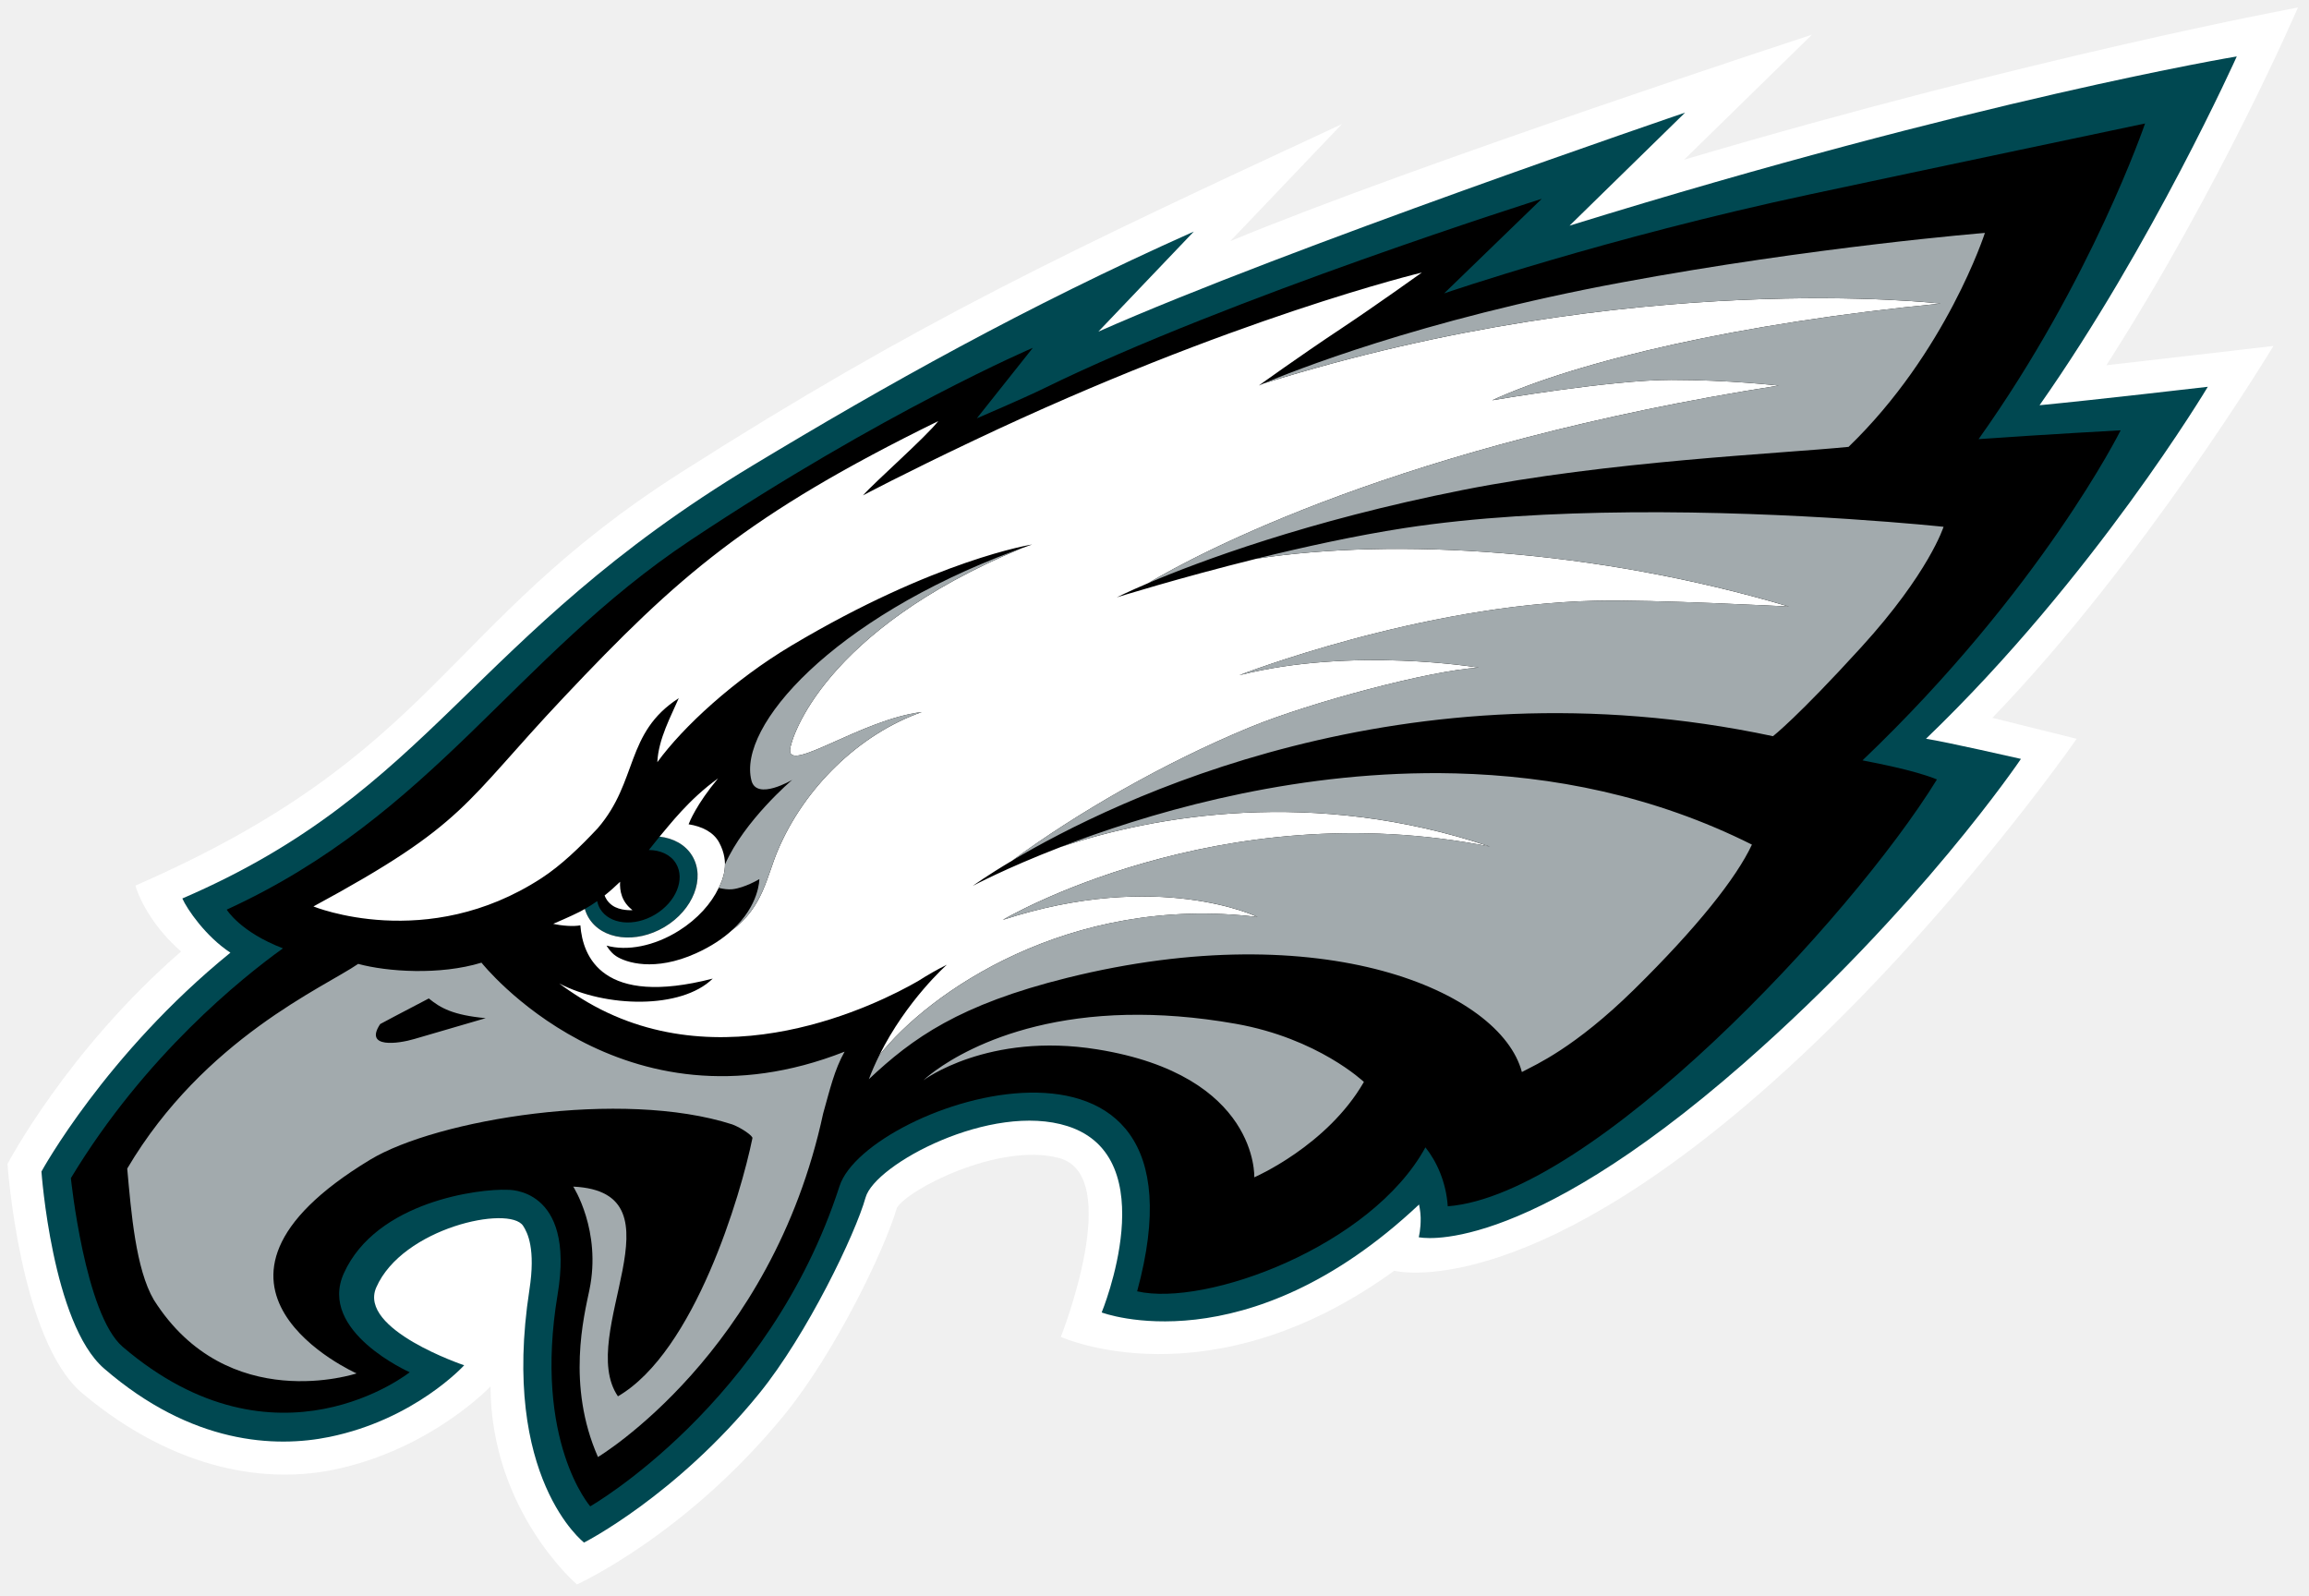
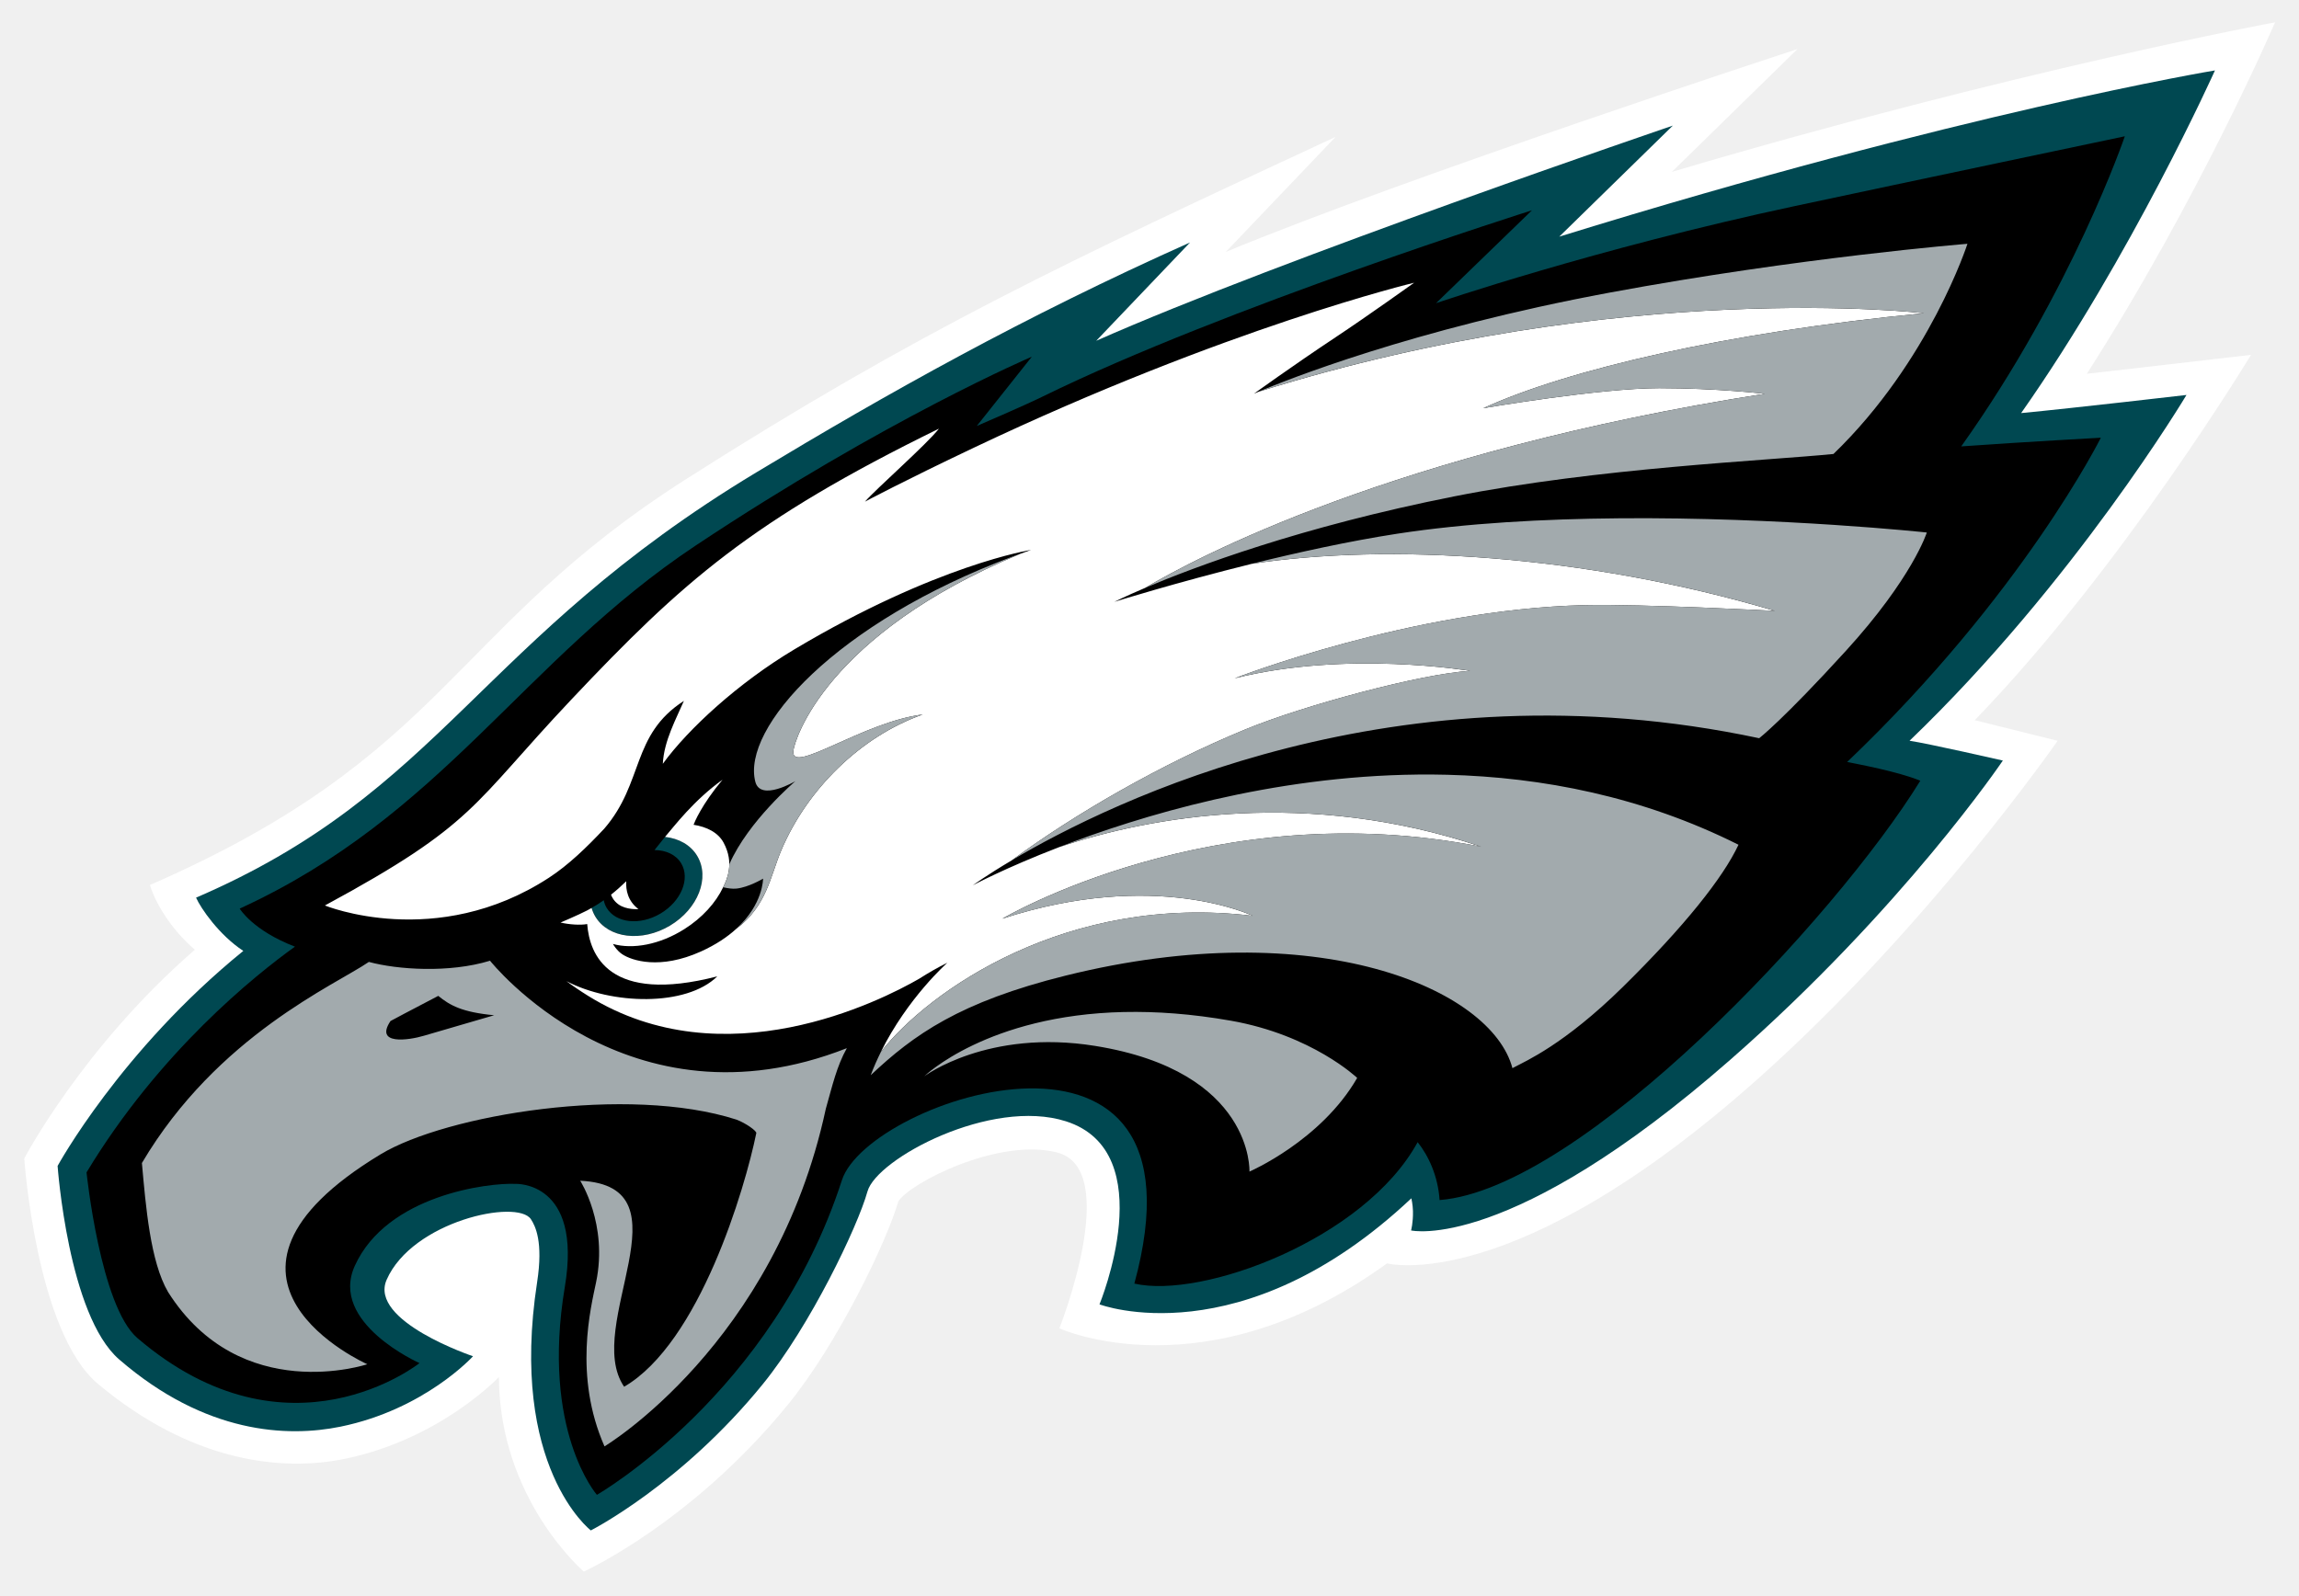
- <svg xmlns="http://www.w3.org/2000/svg" width="250" height="172.74" viewBox="0 0 250 172.74">
+ <svg xmlns="http://www.w3.org/2000/svg" viewBox="-1.86 -1.65 253.3 175.8" width="253.3" height="175.8">
  <g transform="matrix(1.3333 0 0 -1.3333 44.95 139.79)">
    <g transform="matrix(1.5686 0 0 1.5686 -33.104 -23.819)">
      <g fill="#fff">
        <g transform="translate(69.079,75.598)" fill="#fff">
          <path d="m0 0-5.779-6.059c9.467 3.935 30.114 10.689 30.114 10.689l-6.616-6.471c18.056 5.346 31.777 7.879 31.777 7.879s-3.976-9.253-9.916-18.519c1.149 0.124 8.649 0.998 8.649 0.998s-6.754-11.188-14.553-19.252l4.365-1.086s-6.801-9.801-15.777-17.801c-12.908-11.503-19.55-9.736-19.55-9.736-9.581-6.94-17.262-3.423-17.262-3.423s3.319 8.374-0.109 9.263c-3.091 0.803-7.791-1.613-8.378-2.582-0.61-2.113-3.18-7.479-5.834-10.727-5.089-6.226-10.732-8.771-10.732-8.771s-4.445 3.793-4.473 10.25c0 0-3.054-3.234-8.024-4.291-3.479-0.74-8.226-0.139-13.09 3.922-3.267 2.726-3.891 11.886-3.891 11.886s3.069 5.864 8.988 11.001c-1.309 1.124-2.112 2.538-2.365 3.411 15.733 6.868 15.744 13.422 28.252 21.392 12.323 7.851 20.067 11.461 34.204 18.027" fill="#fff" />
        </g>
      </g>
      <g>
        <path d="m61.415 70.037-4.942-5.181c9.761 4.322 30.376 11.339 30.376 11.339l-5.983-5.852c21.137 6.544 34.543 8.76 34.543 8.76s-4.381-9.763-10.211-18.057c2.823 0.27 8.711 0.955 8.711 0.955s-5.888-9.866-14.589-18.221c0.967-0.143 4.915-1.043 4.915-1.043s-5.247-7.787-14.368-15.775c-11.643-10.194-16.808-8.987-16.808-8.987s0.112 0.398 0.1 1.018c-8e-3 0.341-0.081 0.652-0.084 0.676-8.963-8.434-16.43-5.589-16.43-5.589s3.316 8.027-1.77 9.647c-3.939 1.254-9.973-1.971-10.453-3.697-0.524-1.878-3.026-7.09-5.507-10.145-4.304-5.299-9.067-7.717-9.067-7.717s-4.331 3.332-2.829 13.084c0.328 2.125-0.093 2.955-0.326 3.313-0.711 1.088-6.252-0.1-7.603-3.191-0.954-2.182 4.552-4.028 4.552-4.028s-2.541-2.803-6.983-3.711c-2.793-0.57-7.118-0.389-11.659 3.543-2.687 2.326-3.243 10.197-3.243 10.197s3.318 6.08 9.783 11.331c-1.275 0.835-2.244 2.25-2.489 2.806 13.026 5.611 14.812 13.545 29.518 22.411 6.855 4.133 14.074 8.198 22.846 12.114" fill="#004851" />
        <path d="m110.66 75.632s-11.741-2.471-17.36-3.672c-10.551-2.254-18.926-5.123-18.926-5.123l5.052 4.894s-16.198-5.114-25.759-9.806c-1.058-0.519-3.485-1.557-3.485-1.557l2.899 3.65s-7.684-3.28-17.723-9.96c-9.111-6.061-13.308-14.217-24.009-19.124 0 0 0.691-1.153 2.911-2.004-2.094-1.502-7.146-5.542-10.979-11.896 0 0 0.727-7.06 2.682-8.732 7.97-6.817 14.859-1.317 14.859-1.317s-4.771 2.113-3.409 5.124c1.691 3.739 7.048 4.385 8.46 4.32 0 0 3.541 0.174 2.606-5.423-1.269-7.592 1.689-10.963 1.689-10.963s9.26 5.305 12.907 16.581c1.405 4.342 19.724 10.369 15.406-5.449 3.555-0.823 12.12 2.325 14.925 7.452 0.586-0.735 1.072-1.801 1.156-3.051 7.475 0.586 20.849 14.838 25.324 22.096-1.192 0.494-3.333 0.881-3.854 0.989 9.262 8.837 13.365 17.087 13.365 17.087s-3.816-0.207-7.355-0.457c5.859 8.232 8.618 16.34 8.618 16.34zm-76.903-36.918c0.722-0.08 1.346-0.418 1.695-0.998 0.689-1.149 0.046-2.795-1.435-3.678-1.482-0.885-3.24-0.67-3.93 0.476-0.086 0.145-0.152 0.299-0.198 0.457 0.22 0.123 0.433 0.257 0.639 0.404 0.03-0.139 0.076-0.273 0.151-0.398 0.488-0.812 1.761-0.945 2.846-0.299 1.085 0.649 1.569 1.831 1.083 2.643-0.275 0.459-0.805 0.693-1.405 0.7 0.203 0.251 0.389 0.486 0.555 0.693z" />
        <path d="m73.208 67.912s-9.843-2.356-23.175-8.687c-3.759-1.784-5.744-2.846-5.744-2.846 0.577 0.667 3.25 3.013 3.898 3.847-9.894-4.852-13.505-8.062-19.384-14.294-5.244-5.56-5.006-6.529-12.965-10.833 0 0 5.862-2.405 11.802 1.462 1.027 0.668 1.996 1.606 2.917 2.588 2.1 2.436 1.406 4.936 4.194 6.732-0.397-0.927-1.052-2.102-1.11-3.315 1.34 1.845 3.989 4.274 6.935 6.032 7.494 4.469 12.466 5.238 12.466 5.238-0.191-0.066-0.377-0.134-0.562-0.202-10.243-4.258-11.914-9.823-11.966-10.408-0.112-1.255 3.702 1.556 6.819 1.937-3.279-1.158-6.095-3.948-7.457-7.169-0.577-1.364-0.754-2.917-2.373-4.131-0.456-0.416-1.056-0.826-1.855-1.188-2.153-0.973-3.64-0.482-4.146-0.145-0.303 0.201-0.489 0.542-0.489 0.542 1.043-0.294 2.462-0.039 3.756 0.778 0.956 0.603 1.666 1.4 2.048 2.209h0.002c0.208 0.431 0.598 1.272 0.026 2.345-0.291 0.546-0.897 0.841-1.585 0.948 0.043 0.115 0.402 1.028 1.526 2.376-1.526-1.098-2.515-2.418-3.029-3.015 0.722-0.081 1.345-0.419 1.693-0.999 0.69-1.148 0.047-2.795-1.434-3.678-1.483-0.884-3.24-0.671-3.93 0.476-0.087 0.145-0.152 0.299-0.198 0.457-0.079-0.045-0.156-0.091-0.236-0.132-0.464-0.24-1.4-0.637-1.4-0.637 0.443-0.103 1.036-0.149 1.405-0.079 0.122-1.623 1.137-4.232 6.853-2.757-1.633-1.607-5.565-1.5-7.947-0.252 0.324-0.243 0.699-0.499 1.143-0.776 7.166-4.452 15.417-0.262 17.433 0.899 0.492 0.314 0.99 0.6 1.493 0.848 0 0-2.09-1.842-3.504-4.699 2.511 3.211 9.806 8.358 19.588 7.169 0 0-5.119 2.487-13.189-0.149 0 0 11.132 6.598 25.223 3.792-9.142 3.07-17.374 1.612-22.233-0.023-2.852-1.099-4.545-2.01-4.545-2.01s0.714 0.522 2.049 1.314c3.3 2.429 7.831 5.056 12.312 6.902 3.112 1.281 9.312 2.938 11.832 3.082 0 0-6.483 1.099-12.398-0.391 0 0 9.365 3.652 18.451 3.854 3.043 0.068 10.006-0.3 10.006-0.3-10.043 2.982-20.451 3.569-27.565 2.477-4.042-1.002-7.231-2.001-7.231-2.001s0.558 0.283 1.626 0.737c2.563 1.523 13.083 7.175 32.637 10.225 0 0-2.501 0.297-5.558 0.297-3.125 1e-3 -9.271-1.055-9.271-1.055 4.451 2.034 12.843 4.004 23.218 5.004 0 0-15.854 1.881-35.046-4.134-0.165-0.07-0.253-0.108-0.253-0.108s2.025 1.465 4.311 2.982c1.685 1.118 4.122 2.862 4.122 2.862zm-41.493-31.535c-0.254-0.246-0.521-0.485-0.803-0.709 0.042-0.12 0.144-0.328 0.382-0.504 0.419-0.309 1.063-0.256 1.063-0.256-0.566 0.427-0.671 1.01-0.643 1.469z" fill="#fff" />
        <path d="m102.37 69.967s-8.826-0.712-18.844-2.571c-10.418-1.934-17.15-4.652-18.494-5.221 19.192 6.015 35.045 4.134 35.045 4.134-10.375-1.001-18.766-2.971-23.218-5.005 0 0 6.147 1.056 9.273 1.056 3.057 0 5.558-0.297 5.558-0.297-19.555-3.051-30.074-8.703-32.638-10.225 2.598 1.101 8.225 3.223 16.28 4.819 7.598 1.505 16.425 1.88 19.979 2.234 5.069 4.896 7.059 11.076 7.059 11.076zm-18.382-14.465c-3.905-0.033-8.003-0.251-11.666-0.814-2.527-0.389-5.248-0.988-7.664-1.585 7.113 1.091 17.522 0.504 27.565-2.477 0 0-6.963 0.368-10.006 0.3-9.086-0.202-18.453-3.856-18.453-3.856 5.915 1.491 12.4 0.393 12.4 0.393-2.521-0.145-8.72-1.801-11.832-3.082-4.482-1.846-9.012-4.474-12.313-6.902 5.284 3.133 20.31 10.497 39.379 6.434 0 0 1.246 0.959 4.564 4.6 3.52 3.859 4.267 6.24 4.267 6.24s-7.651 0.822-16.242 0.75zm-31.507-1.866c-0.106-0.037-0.357-0.128-0.376-0.136-9.386-3.502-14.321-9.066-13.591-11.883 0.274-1.058 2.111 0.035 2.111 0.035s-2.482-2.103-3.478-4.373c-6e-3 -0.125 3.38e-4 -0.58-0.327-1.22 0.242-0.056 0.494-0.092 0.706-0.069 0.642 0.07 1.396 0.523 1.396 0.523s0.015-1.347-1.419-2.65c1.619 1.215 1.796 2.768 2.373 4.132 1.364 3.221 4.178 6.011 7.457 7.169-3.117-0.38-6.93-3.193-6.819-1.938 0.052 0.585 1.724 6.151 11.966 10.409zm20.931-11.638c-7.705-0.08-14.609-2.167-18.896-3.823 4.86 1.634 13.092 3.093 22.235 0.023-14.091 2.807-25.223-3.794-25.223-3.794 8.07 2.637 13.188 0.151 13.188 0.151-9.783 1.19-17.076-3.959-19.586-7.17-0.194-0.392-0.377-0.802-0.538-1.23 2.264 2.134 4.687 3.864 10.273 5.25 13.233 3.282 22.43-0.697 23.534-4.878 0 0 0.044 0.021 0.129 0.067 0.536 0.291 2.593 1.168 5.688 4.213 3.25 3.199 5.287 5.766 6.092 7.493-5.076 2.544-10.35 3.56-15.344 3.687-0.52 0.013-1.038 0.017-1.551 0.012zm-48.876-9.81c-2.15-0.658-4.877-0.471-6.382-0.063-1.736-1.197-7.982-3.871-11.956-10.597 0.205-2.28 0.441-5.197 1.378-6.797 3.821-6.035 10.496-3.806 10.496-3.806s-10.141 4.5 0.699 11.061c3.461 2.094 13.036 3.666 18.746 1.83 0.486-0.18 1.088-0.606 1.047-0.716-0.592-2.906-2.988-11.048-6.962-13.361-2.197 3.208 3.6 10.576-2.314 10.856 0 0 1.473-2.281 0.838-5.345-0.278-1.345-1.195-4.936 0.442-8.653 0 0 8.991 5.378 11.659 17.788 0.346 1.223 0.579 2.257 1.109 3.196-11.55-4.552-18.798 4.607-18.798 4.607zm-2.725-1.852c0.619-0.507 1.26-0.861 2.944-1.021 0 0-3.023-0.879-3.693-1.078-0.829-0.247-2.618-0.5-1.768 0.773 0 0 1.077 0.58 2.517 1.326zm36.138-0.85c-7.221-0.156-10.534-3.387-10.534-3.387s3.336 2.511 8.996 1.601c8.373-1.346 8.134-6.623 8.134-6.623s3.768 1.623 5.675 4.936c0 0-2.365 2.256-6.64 3.012-2.09 0.369-3.965 0.496-5.631 0.46z" fill="#a2aaad" />
      </g>
    </g>
  </g>
</svg>
